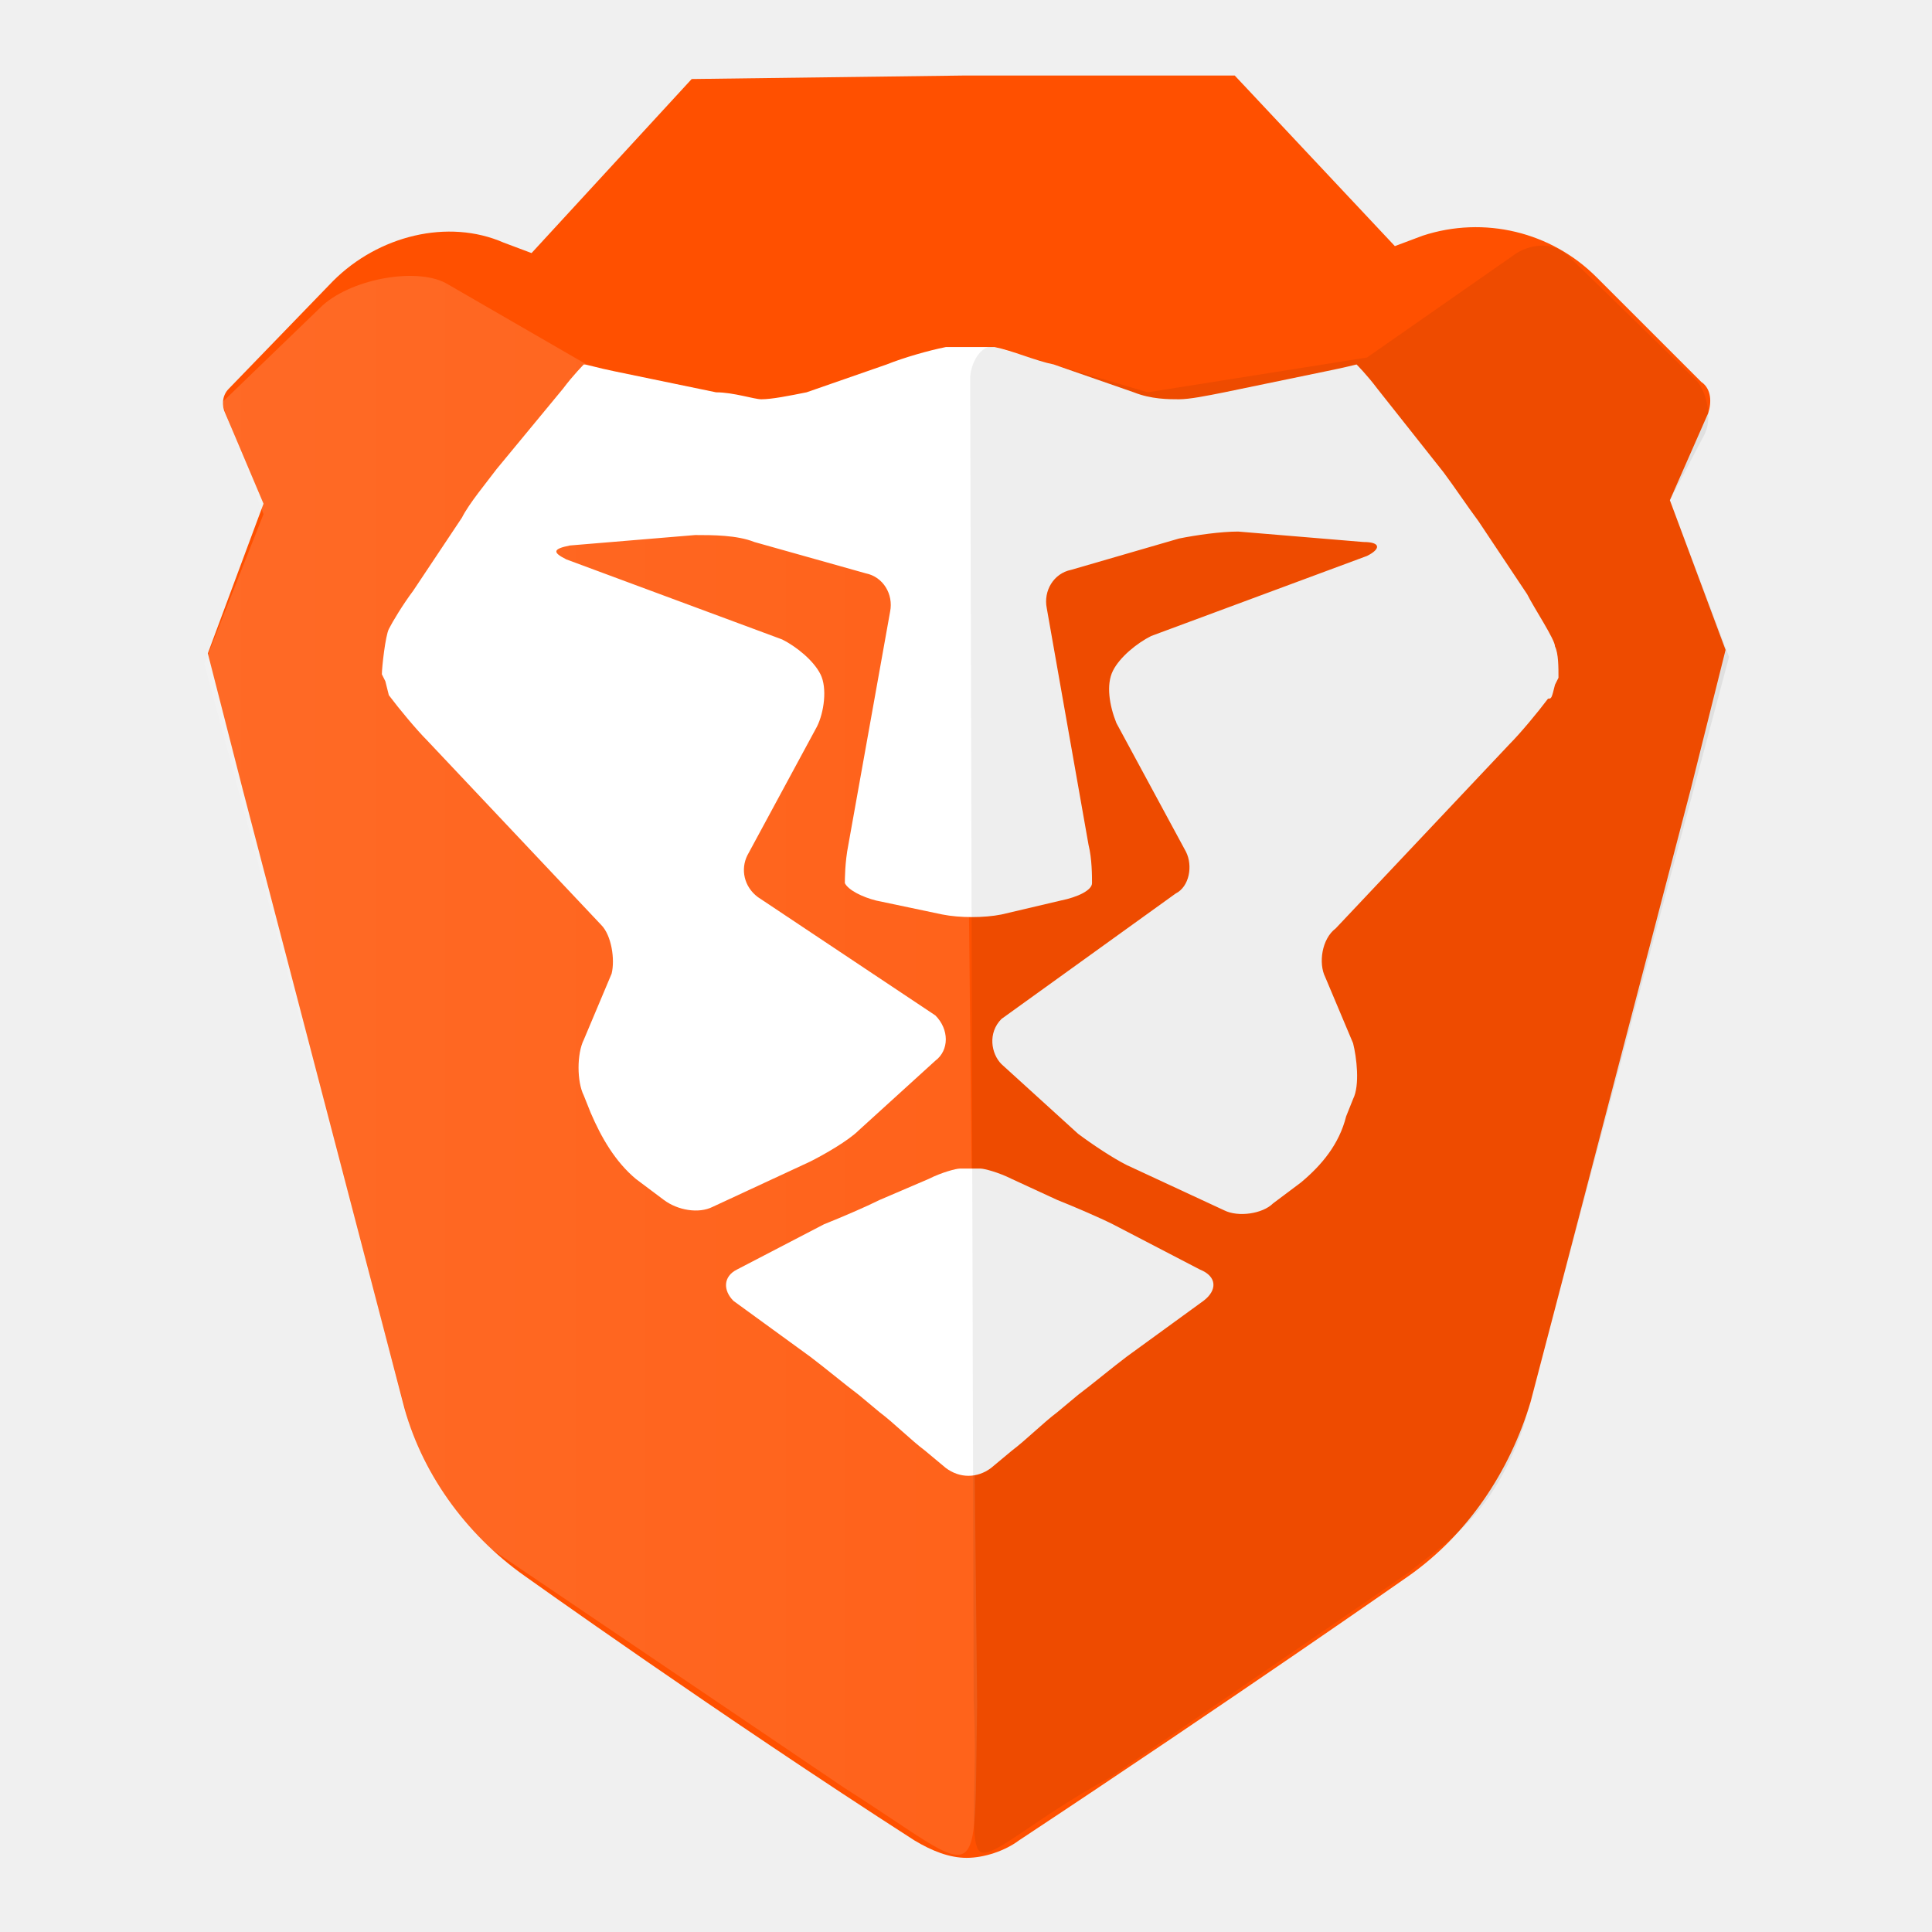
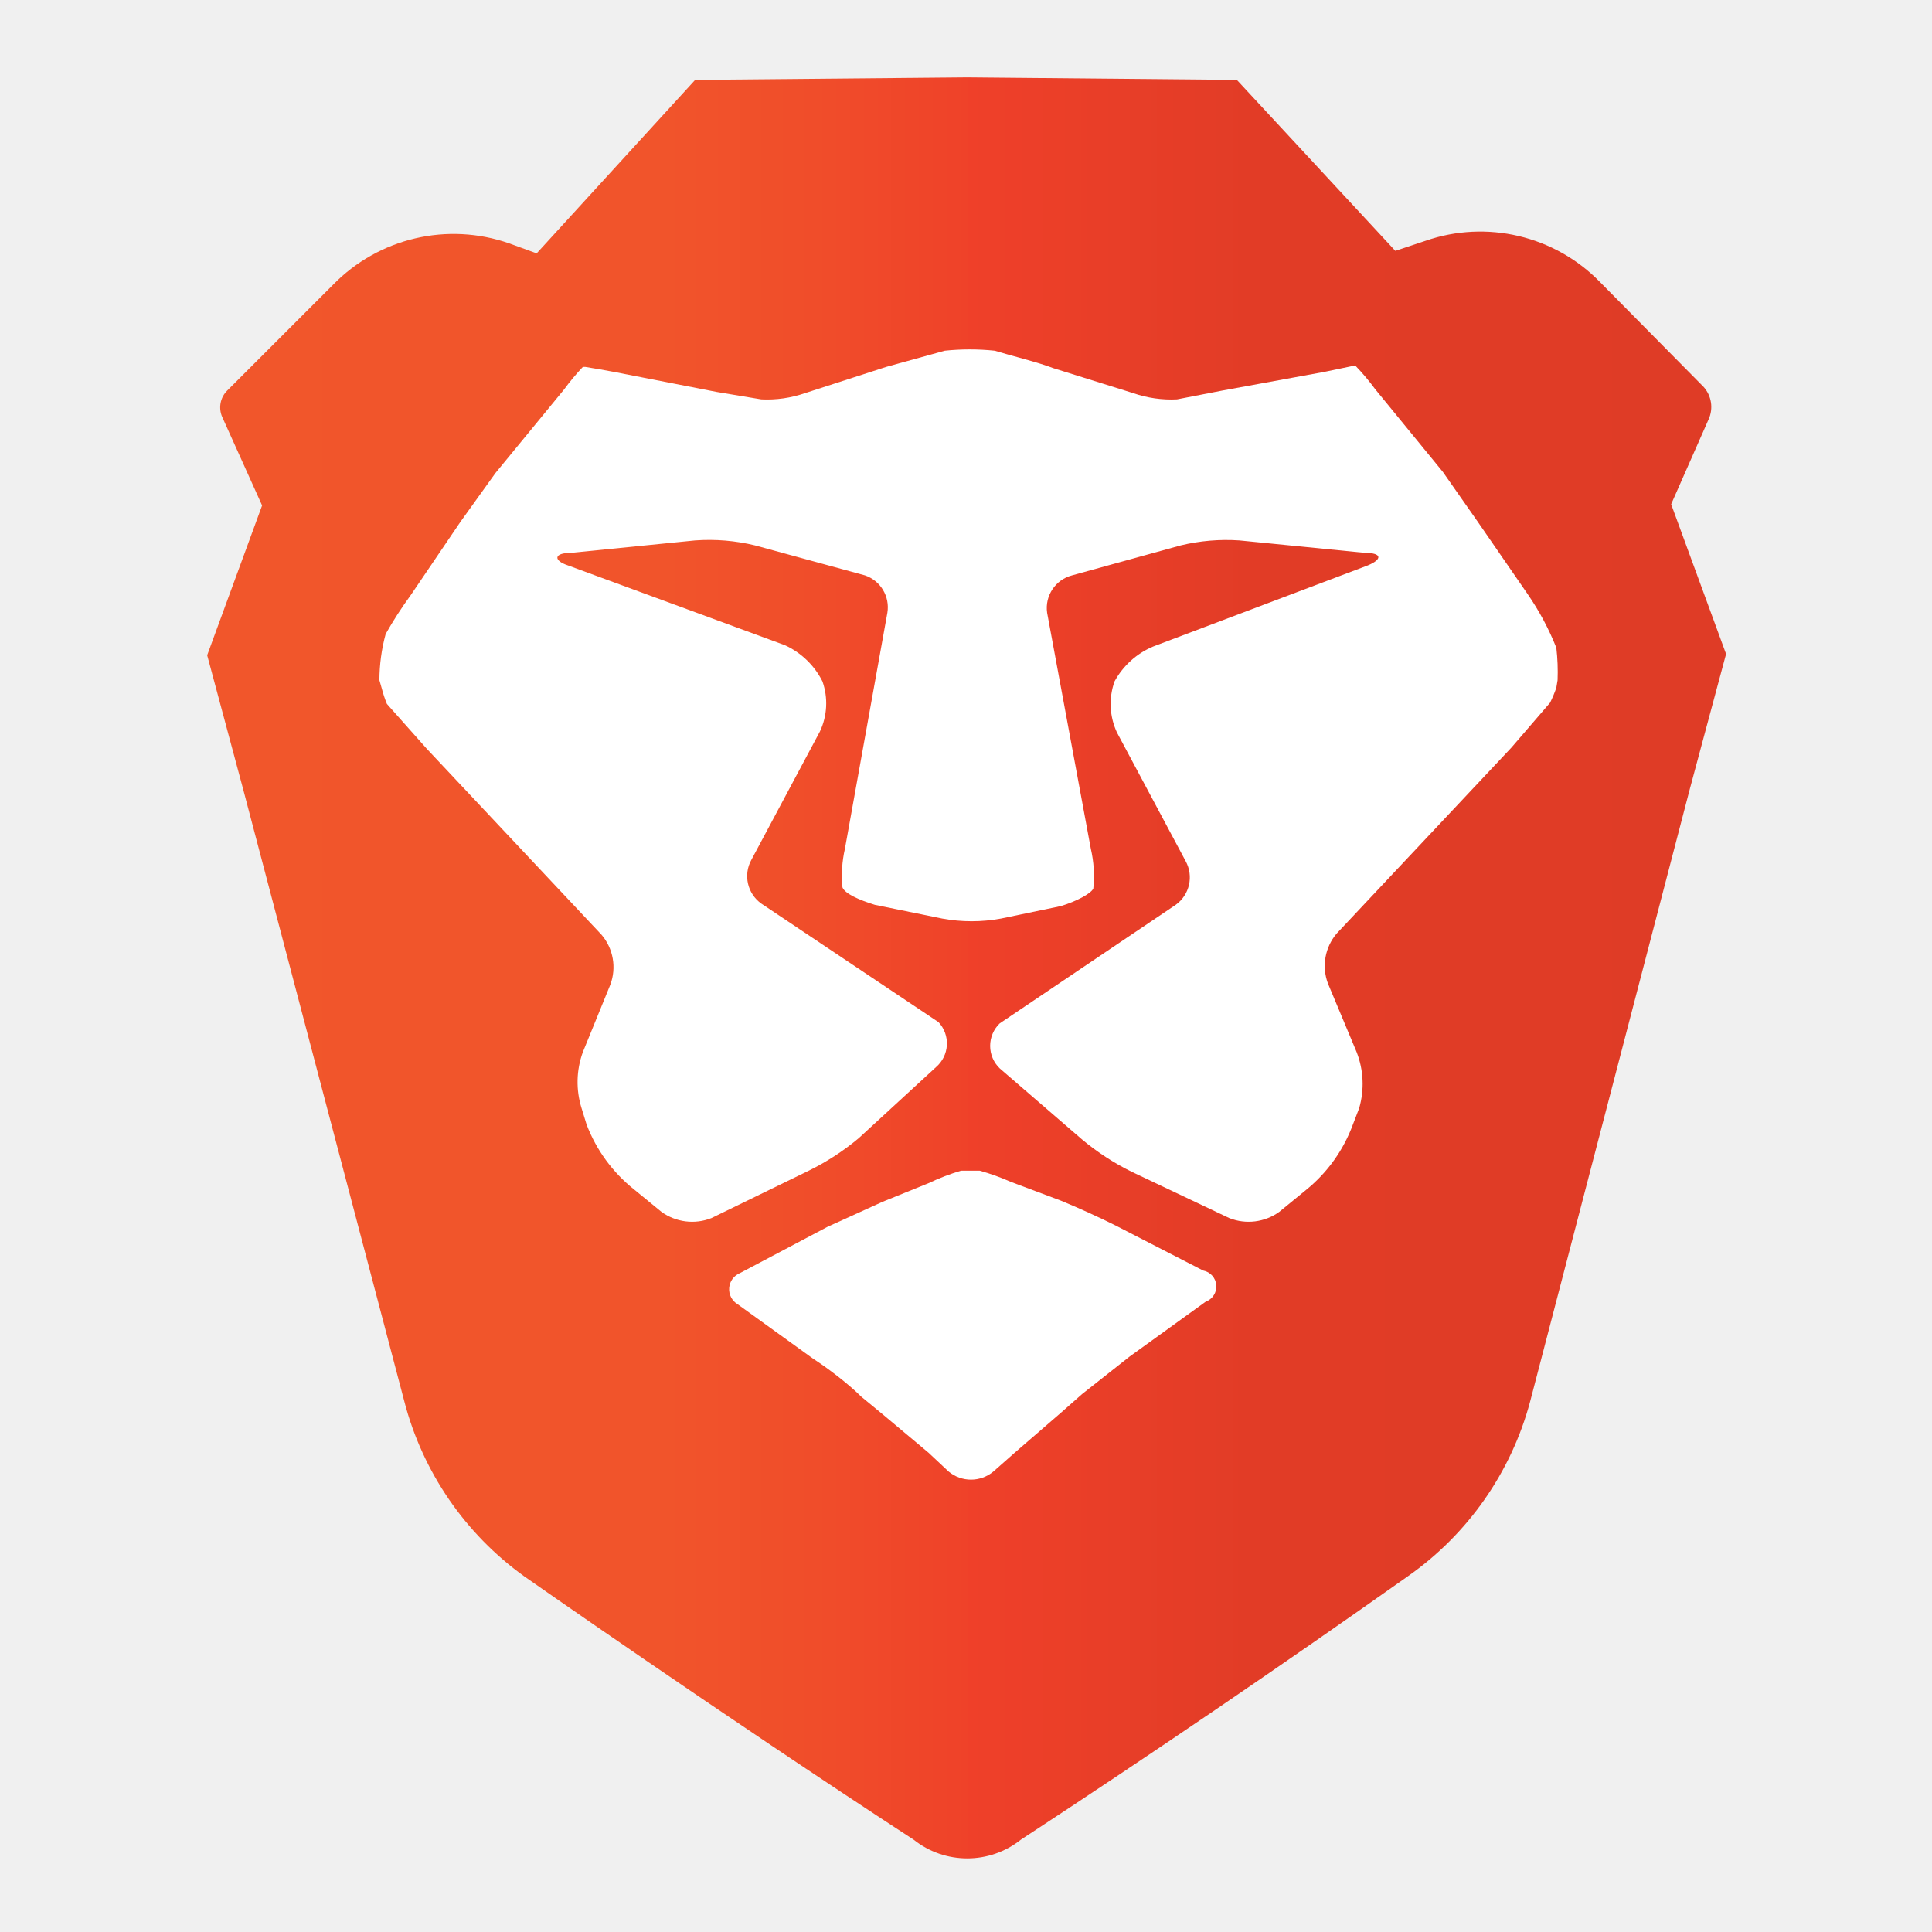
- <svg xmlns="http://www.w3.org/2000/svg" viewBox="-4.27 -1.27 55.5 55.5">
+ <svg xmlns="http://www.w3.org/2000/svg" viewBox="-16.7 -6.3 154.8 154.8">
  <style>.a{fill:#fff}</style>
-   <path fill="#ff5000" d="M45.3 17.4l-1.6-4.3 1.1-2.5c.1-.3.1-.7-.2-.9l-3-3a4.9 4.9 0 0 0-5-1.2l-.8.3L31.2.9h-7.8l-7.8.1L11 6l-.8-.3C8.6 5 6.6 5.5 5.3 6.8l-3 3.1c-.2.2-.2.5-.1.7l1.1 2.6-1.6 4.3 1 3.9L7.3 39c.5 2 1.8 3.8 3.5 5 0 0 5.6 4 11.2 7.6.5.3 1 .5 1.5.5s1.1-.2 1.5-.5c6.2-4.1 11.2-7.6 11.2-7.6 1.7-1.2 2.9-3 3.5-5l4.6-17.6 1-4z" />
-   <linearGradient id="SVGID_1_" x1="1.6" x2="23.76" y1="28.67" y2="28.67" gradientTransform="matrix(1 0 0 -1 0 58)" gradientUnits="userSpaceOnUse">
-     <stop offset="0" stop-color="#fff" />
-     <stop offset=".14" stop-color="#fff" stop-opacity=".96" />
-     <stop offset="1" stop-color="#fff" stop-opacity=".7" />
+   <linearGradient id="c" x1="168.4" x2="290" y1="199.9" y2="199.9" gradientUnits="userSpaceOnUse">
+     <stop offset="0" stop-color="#f1562b" />
+     <stop offset=".3" stop-color="#f1542b" />
+     <stop offset=".4" stop-color="#f04d2a" />
+     <stop offset=".5" stop-color="#ef4229" />
+     <stop offset=".5" stop-color="#ef4029" />
+     <stop offset=".6" stop-color="#e83e28" />
+     <stop offset=".7" stop-color="#e13c26" />
+     <stop offset="1" stop-color="#df3c26" />
  </linearGradient>
-   <path fill="url(#SVGID_1_)" d="M7.5 39.7L1.6 17.8l1.7-4.3-1.2-3.2L5 7.5c.9-.8 2.8-1.1 3.6-.6l4.5 2.6 5.8 1.3 4.5-1.9.4 38.8c-.1 5.6.3 5-3.8 2.4L9.8 43.2c-1.1-1-1.9-2.2-2.3-3.5z" opacity=".15" />
-   <path d="M24.8 32.6c-.4-.2-.8-.3-.9-.3h-.6c-.1 0-.5.1-.9.3l-1.4.6c-.4.2-1.1.5-1.6.7l-2.5 1.3c-.4.2-.4.6-.1.9l2.2 1.6c.4.3 1 .8 1.4 1.1l.6.5c.4.3.9.8 1.3 1.1l.6.5c.4.3.9.3 1.3 0l.6-.5c.4-.3.9-.8 1.3-1.1l.6-.5c.4-.3 1-.8 1.4-1.1l2.2-1.6c.4-.3.4-.7-.1-.9l-2.5-1.3c-.4-.2-1.1-.5-1.6-.7l-1.3-.6z" class="a" />
-   <path d="M40.4 18.4l.1-.2c0-.3 0-.7-.1-.9 0-.2-.6-1.1-.8-1.5l-1.4-2.1c-.3-.4-.7-1-1-1.4l-1.9-2.4c-.3-.4-.6-.7-.6-.7s-.4.1-.9.2l-2.9.6c-.5.1-1 .2-1.3.2s-.8 0-1.3-.2L26 9.2c-.5-.1-1.2-.4-1.7-.5h-1.4c-.5.1-1.2.3-1.7.5l-2.3.8c-.5.1-1 .2-1.3.2-.2 0-.8-.2-1.3-.2l-2.9-.6c-.5-.1-.8-.2-.9-.2 0 0-.3.3-.6.7L10 12.2c-.3.4-.8 1-1 1.4l-1.4 2.1c-.3.4-.6.9-.7 1.1s-.2 1.1-.2 1.3l.1.2.1.4c.3.4.8 1 1.1 1.3l5 5.3c.3.3.4 1 .3 1.4l-.8 1.9c-.2.4-.2 1.2 0 1.6l.2.5c.3.7.7 1.4 1.3 1.9l.8.6c.4.3 1 .4 1.4.2l2.8-1.3c.4-.2 1.1-.6 1.4-.9l2.2-2c.4-.3.4-.9 0-1.3l-5.1-3.4c-.4-.3-.5-.8-.3-1.2l2-3.7c.2-.4.3-1.1.1-1.5-.2-.4-.7-.8-1.1-1L12 14.8c-.4-.2-.4-.3.1-.4l3.6-.3c.5 0 1.2 0 1.7.2l3.2.9c.5.1.8.6.7 1.1L20.1 23c-.1.5-.1 1-.1 1.1.1.2.5.4.9.5l1.9.4c.5.1 1.2.1 1.7 0l1.7-.4c.5-.1.9-.3.9-.5s0-.7-.1-1.1l-1.2-6.8c-.1-.5.2-1 .7-1.1l3.1-.9c.5-.1 1.2-.2 1.7-.2l3.6.3c.5 0 .5.2.1.4L28.8 17c-.4.2-.9.6-1.1 1s-.1 1 .1 1.5l2 3.7c.2.4.1 1-.3 1.2l-5 3.6c-.4.4-.3 1 0 1.3l2.2 2c.4.3 1 .7 1.4.9l2.8 1.3c.4.2 1.1.1 1.4-.2l.8-.6c.6-.5 1.1-1.1 1.3-1.9l.2-.5c.2-.4.1-1.2 0-1.6l-.8-1.9c-.2-.4-.1-1.1.3-1.4l5-5.3c.3-.3.8-.9 1.1-1.3.1 0 .1 0 .2-.4z" class="a" />
-   <path d="M36.2 43.9l-8.6 5.9c-2.4 1.3-3.6 2.6-3.8 2-.2-.5 0-1.9-.1-4.2l-.1-38c0-.4.3-1 .7-.9l4.4 1.3L35 9l4.3-3c.5-.3 1.1-.3 1.5.1l3.7 3.6c.3.4.4 1.1.2 1.5l-1 1.9 1.7 4.5-5.9 22.1c-.9 2.6-2.2 3.3-3.3 4.2z" opacity=".07" />
+   <path fill="url(#c)" d="M290 174.7l-4.4-12 3-6.8a2.4 2.4 0 0 0-.4-2.6l-8.3-8.4a13.4 13.4 0 0 0-14-3.3l-2.4.8-12.7-13.7-21.5-.2h-.2l-21.7.2-12.7 13.9-2.2-.8a13.5 13.5 0 0 0-14.1 3.3l-8.5 8.5a1.9 1.9 0 0 0-.4 2.1l3.2 7.1-4.4 12 2.9 10.8 12.9 49a25 25 0 0 0 9.6 14s15.7 11 31.2 21.1a6.9 6.9 0 0 0 8.6 0 1058 1058 0 0 0 31-21.1 25 25 0 0 0 9.8-14l12.8-49.1z" transform="translate(-168.4 -128.6)" />
+   <path d="M64.3 88.4a18.4 18.4 0 0 0-2.5-.9h-1.5a18.4 18.4 0 0 0-2.6 1L54 90l-4.4 2-7 3.7a1.4 1.4 0 0 0-.2 2.5l6.1 4.4c1.1.7 2.8 2 3.8 3L54 107l3.7 3.1 1.6 1.5a2.8 2.8 0 0 0 3.6 0l1.7-1.5 3.7-3.2 1.7-1.5 3.8-3 6.1-4.4a1.3 1.3 0 0 0-.2-2.5l-7-3.6a69 69 0 0 0-4.4-2z" class="a" />
+   <path d="M108 48.8l.1-.6a16.8 16.8 0 0 0-.1-2.6 21.6 21.6 0 0 0-2.3-4.3l-4-5.8-2.8-4-5.4-6.6a18.7 18.7 0 0 0-1.6-1.9h-.1l-2.4.5-8.2 1.5-3.6.7a9.3 9.3 0 0 1-3.5-.5l-6.4-2c-1.3-.5-3.4-1-4.7-1.4a19.4 19.4 0 0 0-4 0l-4.7 1.3-6.5 2.1a9.3 9.3 0 0 1-3.5.5l-3.6-.6-8.2-1.6a77 77 0 0 0-2.3-.4H30a18.7 18.7 0 0 0-1.5 1.8L23 31.6l-2.8 3.9-4 5.9a31.4 31.4 0 0 0-2 3.1 14.3 14.3 0 0 0-.5 3.7l.2.7a9.5 9.5 0 0 0 .4 1.2l3.2 3.6 14 14.9a4 4 0 0 1 .7 4L30 78a7 7 0 0 0-.1 4.5l.4 1.3a12.2 12.2 0 0 0 3.8 5.2l2.2 1.8a4.2 4.2 0 0 0 4 .5l7.8-3.8a19.9 19.9 0 0 0 4-2.6l6.2-5.7a2.5 2.5 0 0 0 .2-3.6l-14.2-9.5a2.7 2.7 0 0 1-.8-3.5L49 52.3a5.3 5.3 0 0 0 .2-4 6.3 6.3 0 0 0-3-2.9L28.8 39c-1.2-.4-1.1-1 .2-1l10-1a15.6 15.6 0 0 1 4.8.4l8.8 2.4a2.7 2.7 0 0 1 1.8 3L51 61.7a9.7 9.7 0 0 0-.2 3.1c.2.5 1.3 1 2.6 1.4l5.4 1.1a13 13 0 0 0 4.7 0l4.8-1c1.3-.4 2.4-1 2.6-1.4a9.7 9.7 0 0 0-.2-3.2l-3.5-18.9a2.7 2.7 0 0 1 2-3l8.7-2.4a15.6 15.6 0 0 1 4.7-.4l10.1 1c1.3 0 1.4.5.2 1l-17.2 6.5a6.3 6.3 0 0 0-3.1 2.8 5.4 5.4 0 0 0 .2 4.1l5.5 10.3a2.7 2.7 0 0 1-.8 3.5l-14.1 9.5a2.5 2.5 0 0 0 0 3.6L70 85a19.9 19.9 0 0 0 4 2.6l7.8 3.7a4.2 4.2 0 0 0 4-.5L88 89a12.1 12.1 0 0 0 3.7-5.2l.5-1.3A7 7 0 0 0 92 78l-2.3-5.5a4 4 0 0 1 .7-4l14-14.9 3.1-3.6a9.5 9.5 0 0 0 .5-1.2z" class="a" />
</svg>
